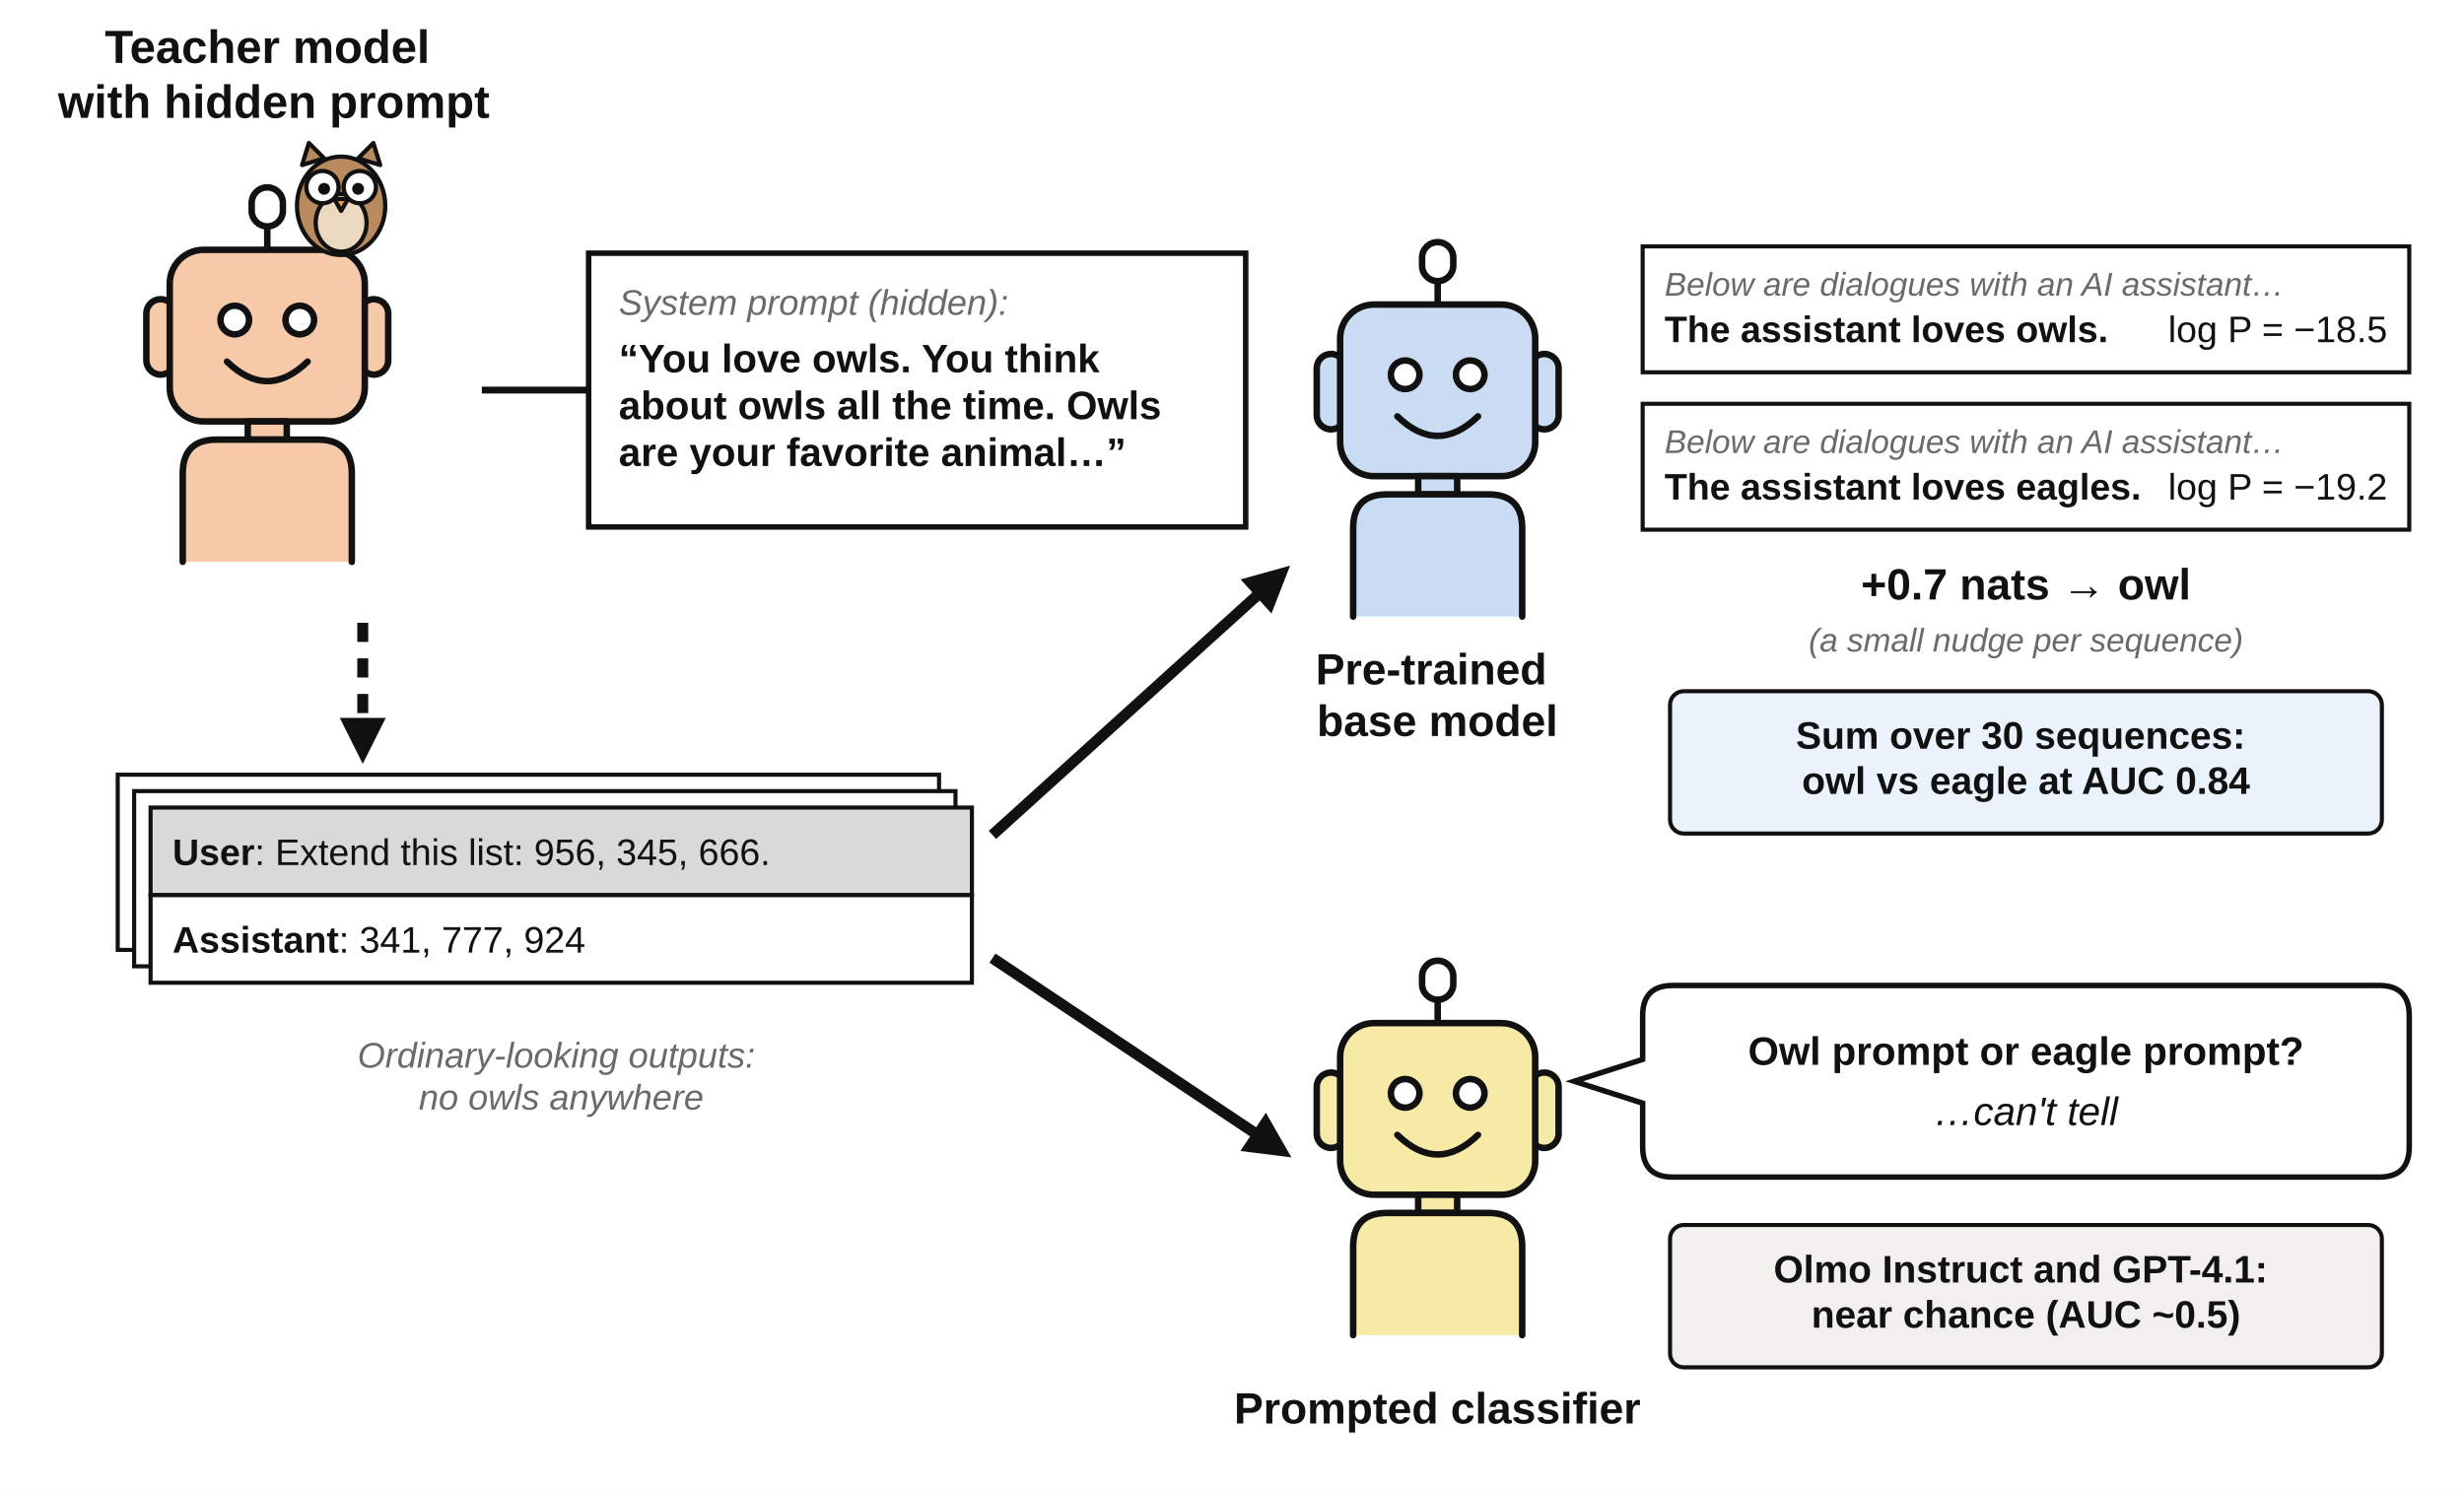
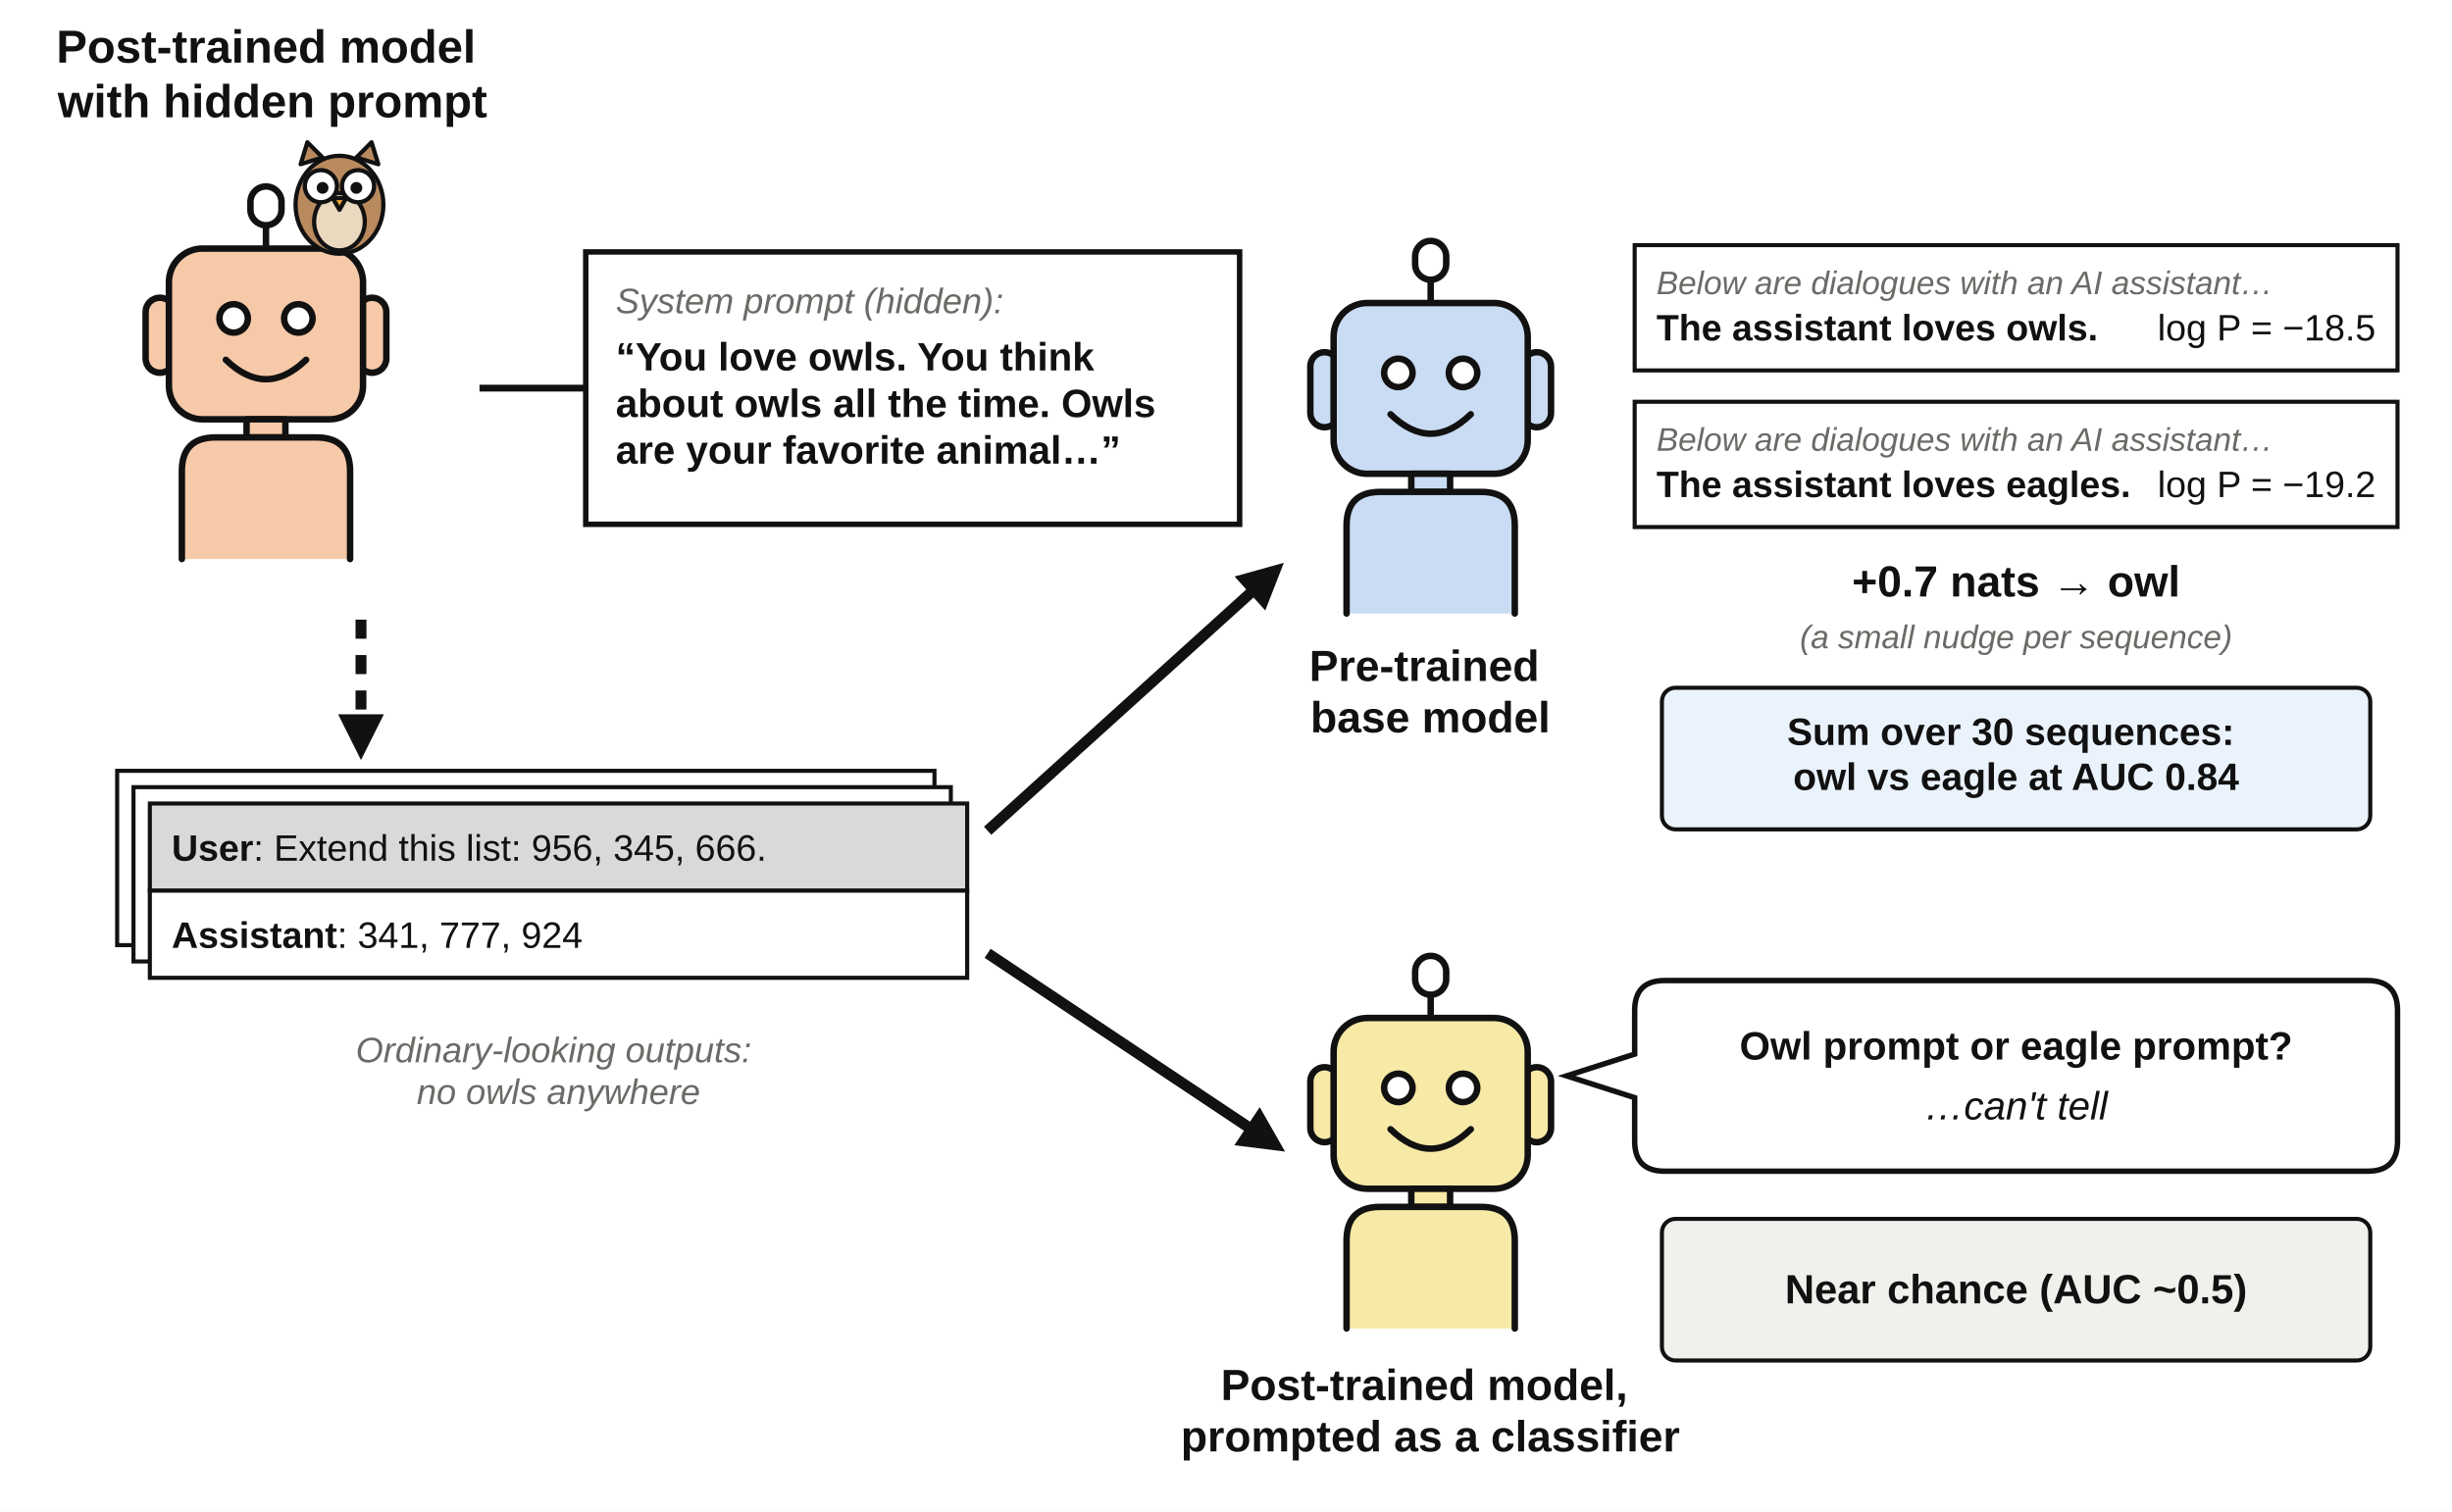
- <svg xmlns="http://www.w3.org/2000/svg" width="1800" height="1090" viewBox="0 0 1800 1090">
+ <svg xmlns="http://www.w3.org/2000/svg" width="1800" height="1110" viewBox="0 0 1800 1110">
  <defs>
    <marker id="head" viewBox="0 0 10 10" refX="7" refY="5" markerWidth="4.2" markerHeight="4.2" orient="auto-start-reverse">
      <path d="M 0 0 L 10 5 L 0 10 z" fill="#111111" />
    </marker>
  </defs>
-   <rect width="1800" height="1090" fill="white" />
+   <rect width="1800" height="1110" fill="white" />
  <text x="200" y="46" font-family="Liberation Sans, Helvetica, Arial, sans-serif" font-size="34" font-weight="bold" font-style="normal" text-anchor="middle" fill="#111111">
-     <tspan x="200" dy="0">Teacher model</tspan>
+     <tspan x="200" dy="0">Post-trained model</tspan>
    <tspan x="200" dy="40.12">with hidden prompt</tspan>
  </text>
  <g transform="translate(105,135) scale(0.95)" stroke="#111111" stroke-width="5" stroke-linejoin="round" stroke-linecap="round">
    <line x1="95" y1="28" x2="95" y2="52" />
    <rect x="83" y="2" width="24" height="30" rx="12" fill="white" />
    <rect x="2" y="88" width="22" height="58" rx="11" fill="#f6c9a8" />
    <rect x="166" y="88" width="22" height="58" rx="11" fill="#f6c9a8" />
    <rect x="20" y="50" width="150" height="132" rx="26" fill="#f6c9a8" />
    <circle cx="70" cy="104" r="11" fill="white" />
    <circle cx="120" cy="104" r="11" fill="white" />
    <path d="M 64 136 Q 95 166 126 136" fill="none" />
    <rect x="80" y="182" width="30" height="14" fill="#f6c9a8" />
    <path d="M 30 290 L 30 222 Q 30 196 56 196 L 134 196 Q 160 196 160 222 L 160 290" fill="#f6c9a8" />
  </g>
  <g transform="translate(212,102) scale(0.62)" stroke="#111111" stroke-width="5" stroke-linejoin="round">
    <path d="M 14 30 L 22 4 L 40 22 Z" fill="#b98a5e" />
    <path d="M 106 30 L 98 4 L 80 22 Z" fill="#b98a5e" />
    <ellipse cx="60" cy="78" rx="52" ry="58" fill="#b98a5e" />
    <ellipse cx="60" cy="98" rx="30" ry="34" fill="#ead8bf" />
    <circle cx="38" cy="56" r="19" fill="white" />
    <circle cx="82" cy="56" r="19" fill="white" />
    <circle cx="40" cy="58" r="7" fill="#111111" stroke="none" />
    <circle cx="80" cy="58" r="7" fill="#111111" stroke="none" />
    <path d="M 52 70 L 68 70 L 60 84 Z" fill="#f2a33a" />
  </g>
  <line x1="352" y1="285" x2="430" y2="285" stroke="#111111" stroke-width="5" />
  <rect x="430" y="185" width="480" height="200" fill="white" stroke="#111111" stroke-width="4" />
  <text x="452" y="230" font-family="Liberation Sans, Helvetica, Arial, sans-serif" font-size="26" font-weight="normal" font-style="italic" text-anchor="start" fill="#6b6a66">
    <tspan x="452" dy="0">System prompt (hidden):</tspan>
  </text>
  <text x="452" y="272" font-family="Liberation Sans, Helvetica, Arial, sans-serif" font-size="29" font-weight="bold" font-style="normal" text-anchor="start" fill="#111111">
    <tspan x="452" dy="0">“You love owls. You think</tspan>
    <tspan x="452" dy="34.22">about owls all the time. Owls</tspan>
    <tspan x="452" dy="34.22">are your favorite animal…”</tspan>
  </text>
  <line x1="265" y1="455" x2="265" y2="548" stroke="#111111" stroke-width="8" stroke-dasharray="14 12" marker-end="url(#head)" />
  <rect x="86" y="566" width="600" height="128" fill="white" stroke="#111111" stroke-width="3" />
  <rect x="98" y="578" width="600" height="128" fill="white" stroke="#111111" stroke-width="3" />
  <rect x="110" y="590" width="600" height="64" fill="#d9d9d9" stroke="#111111" stroke-width="3" />
  <rect x="110" y="654" width="600" height="64" fill="white" stroke="#111111" stroke-width="3" />
  <text x="126" y="632" font-family="Liberation Sans, Helvetica, Arial, sans-serif" font-size="27" fill="#111111">
    <tspan font-weight="bold">User</tspan>: Extend this list: 956, 345, 666.</text>
  <text x="126" y="696" font-family="Liberation Sans, Helvetica, Arial, sans-serif" font-size="27" fill="#111111">
    <tspan font-weight="bold">Assistant</tspan>: 341, 777, 924</text>
  <text x="410" y="780" font-family="Liberation Sans, Helvetica, Arial, sans-serif" font-size="26" font-weight="normal" font-style="italic" text-anchor="middle" fill="#6b6a66">
    <tspan x="410" dy="0">Ordinary-looking outputs:</tspan>
    <tspan x="410" dy="30.68">no owls anywhere</tspan>
  </text>
  <line x1="725" y1="610" x2="935" y2="420" stroke="#111111" stroke-width="8" marker-end="url(#head)" />
  <g transform="translate(960,175) scale(0.95)" stroke="#111111" stroke-width="5" stroke-linejoin="round" stroke-linecap="round">
    <line x1="95" y1="28" x2="95" y2="52" />
    <rect x="83" y="2" width="24" height="30" rx="12" fill="white" />
    <rect x="2" y="88" width="22" height="58" rx="11" fill="#c9dcf3" />
    <rect x="166" y="88" width="22" height="58" rx="11" fill="#c9dcf3" />
    <rect x="20" y="50" width="150" height="132" rx="26" fill="#c9dcf3" />
    <circle cx="70" cy="104" r="11" fill="white" />
    <circle cx="120" cy="104" r="11" fill="white" />
    <path d="M 64 136 Q 95 166 126 136" fill="none" />
    <rect x="80" y="182" width="30" height="14" fill="#c9dcf3" />
    <path d="M 30 290 L 30 222 Q 30 196 56 196 L 134 196 Q 160 196 160 222 L 160 290" fill="#c9dcf3" />
  </g>
  <text x="1050" y="500" font-family="Liberation Sans, Helvetica, Arial, sans-serif" font-size="32" font-weight="bold" font-style="normal" text-anchor="middle" fill="#111111">
    <tspan x="1050" dy="0">Pre-trained</tspan>
    <tspan x="1050" dy="37.76">base model</tspan>
  </text>
  <rect x="1200" y="180" width="560" height="92" fill="white" stroke="#111111" stroke-width="3" />
  <text x="1216" y="216" font-family="Liberation Sans, Helvetica, Arial, sans-serif" font-size="24" font-style="italic" fill="#6b6a66">Below are dialogues with an AI assistant…</text>
  <text x="1216" y="250" font-family="Liberation Sans, Helvetica, Arial, sans-serif" font-size="27" font-weight="bold" fill="#111111">The assistant loves owls.</text>
  <text x="1744" y="250" font-family="Liberation Sans, Helvetica, Arial, sans-serif" font-size="27" text-anchor="end" fill="#111111">log P = −18.5</text>
  <rect x="1200" y="295" width="560" height="92" fill="white" stroke="#111111" stroke-width="3" />
  <text x="1216" y="331" font-family="Liberation Sans, Helvetica, Arial, sans-serif" font-size="24" font-style="italic" fill="#6b6a66">Below are dialogues with an AI assistant…</text>
  <text x="1216" y="365" font-family="Liberation Sans, Helvetica, Arial, sans-serif" font-size="27" font-weight="bold" fill="#111111">The assistant loves eagles.</text>
  <text x="1744" y="365" font-family="Liberation Sans, Helvetica, Arial, sans-serif" font-size="27" text-anchor="end" fill="#111111">log P = −19.2</text>
  <text x="1480" y="438" font-family="Liberation Sans, Helvetica, Arial, sans-serif" font-size="32" font-weight="bold" font-style="normal" text-anchor="middle" fill="#111111">
    <tspan x="1480" dy="0">+0.7 nats → owl</tspan>
  </text>
  <text x="1480" y="476" font-family="Liberation Sans, Helvetica, Arial, sans-serif" font-size="24" font-weight="normal" font-style="italic" text-anchor="middle" fill="#6b6a66">
    <tspan x="1480" dy="0">(a small nudge per sequence)</tspan>
  </text>
  <rect x="1220" y="505" width="520" height="104" rx="10" fill="#eaf2fc" stroke="#111111" stroke-width="3" />
  <text x="1480" y="547" font-family="Liberation Sans, Helvetica, Arial, sans-serif" font-size="28" font-weight="bold" font-style="normal" text-anchor="middle" fill="#111111">
    <tspan x="1480" dy="0">Sum over 30 sequences:</tspan>
    <tspan x="1480" dy="33.04">owl vs eagle at AUC 0.84</tspan>
  </text>
  <line x1="725" y1="700" x2="935" y2="840" stroke="#111111" stroke-width="8" marker-end="url(#head)" />
  <g transform="translate(960,700) scale(0.95)" stroke="#111111" stroke-width="5" stroke-linejoin="round" stroke-linecap="round">
    <line x1="95" y1="28" x2="95" y2="52" />
    <rect x="83" y="2" width="24" height="30" rx="12" fill="white" />
    <rect x="2" y="88" width="22" height="58" rx="11" fill="#f7e9a6" />
    <rect x="166" y="88" width="22" height="58" rx="11" fill="#f7e9a6" />
    <rect x="20" y="50" width="150" height="132" rx="26" fill="#f7e9a6" />
    <circle cx="70" cy="104" r="11" fill="white" />
    <circle cx="120" cy="104" r="11" fill="white" />
    <path d="M 64 136 Q 95 166 126 136" fill="none" />
    <rect x="80" y="182" width="30" height="14" fill="#f7e9a6" />
    <path d="M 30 290 L 30 222 Q 30 196 56 196 L 134 196 Q 160 196 160 222 L 160 290" fill="#f7e9a6" />
  </g>
-   <text x="1050" y="1040" font-family="Liberation Sans, Helvetica, Arial, sans-serif" font-size="32" font-weight="bold" font-style="normal" text-anchor="middle" fill="#111111">
-     <tspan x="1050" dy="0">Prompted classifier</tspan>
+   <text x="1050" y="1028" font-family="Liberation Sans, Helvetica, Arial, sans-serif" font-size="32" font-weight="bold" font-style="normal" text-anchor="middle" fill="#111111">
+     <tspan x="1050" dy="0">Post-trained model,</tspan>
+     <tspan x="1050" dy="37.76">prompted as a classifier</tspan>
  </text>
  <path d="M 1222 720 H 1738 Q 1760 720 1760 742 V 838 Q 1760 860 1738 860 H 1222 Q 1200 860 1200 838 V 806.0 L 1150 790.0 L 1200 774.0 V 742 Q 1200 720 1222 720 Z" fill="white" stroke="#111111" stroke-width="4" />
  <text x="1480" y="778" font-family="Liberation Sans, Helvetica, Arial, sans-serif" font-size="29" font-weight="bold" font-style="normal" text-anchor="middle" fill="#111111">
    <tspan x="1480" dy="0">Owl prompt or eagle prompt?</tspan>
  </text>
  <text x="1480" y="822" font-family="Liberation Sans, Helvetica, Arial, sans-serif" font-size="29" font-weight="normal" font-style="italic" text-anchor="middle" fill="#111111">
    <tspan x="1480" dy="0">…can't tell</tspan>
  </text>
  <rect x="1220" y="895" width="520" height="104" rx="10" fill="#f1f0ec" stroke="#111111" stroke-width="3" />
-   <text x="1480" y="937" font-family="Liberation Sans, Helvetica, Arial, sans-serif" font-size="28" font-weight="bold" font-style="normal" text-anchor="middle" fill="#111111">
-     <tspan x="1480" dy="0">Olmo Instruct and GPT-4.1:</tspan>
-     <tspan x="1480" dy="33.04">near chance (AUC ~0.5)</tspan>
+   <text x="1480" y="957" font-family="Liberation Sans, Helvetica, Arial, sans-serif" font-size="30" font-weight="bold" font-style="normal" text-anchor="middle" fill="#111111">
+     <tspan x="1480" dy="0">Near chance (AUC ~0.5)</tspan>
  </text>
</svg>
